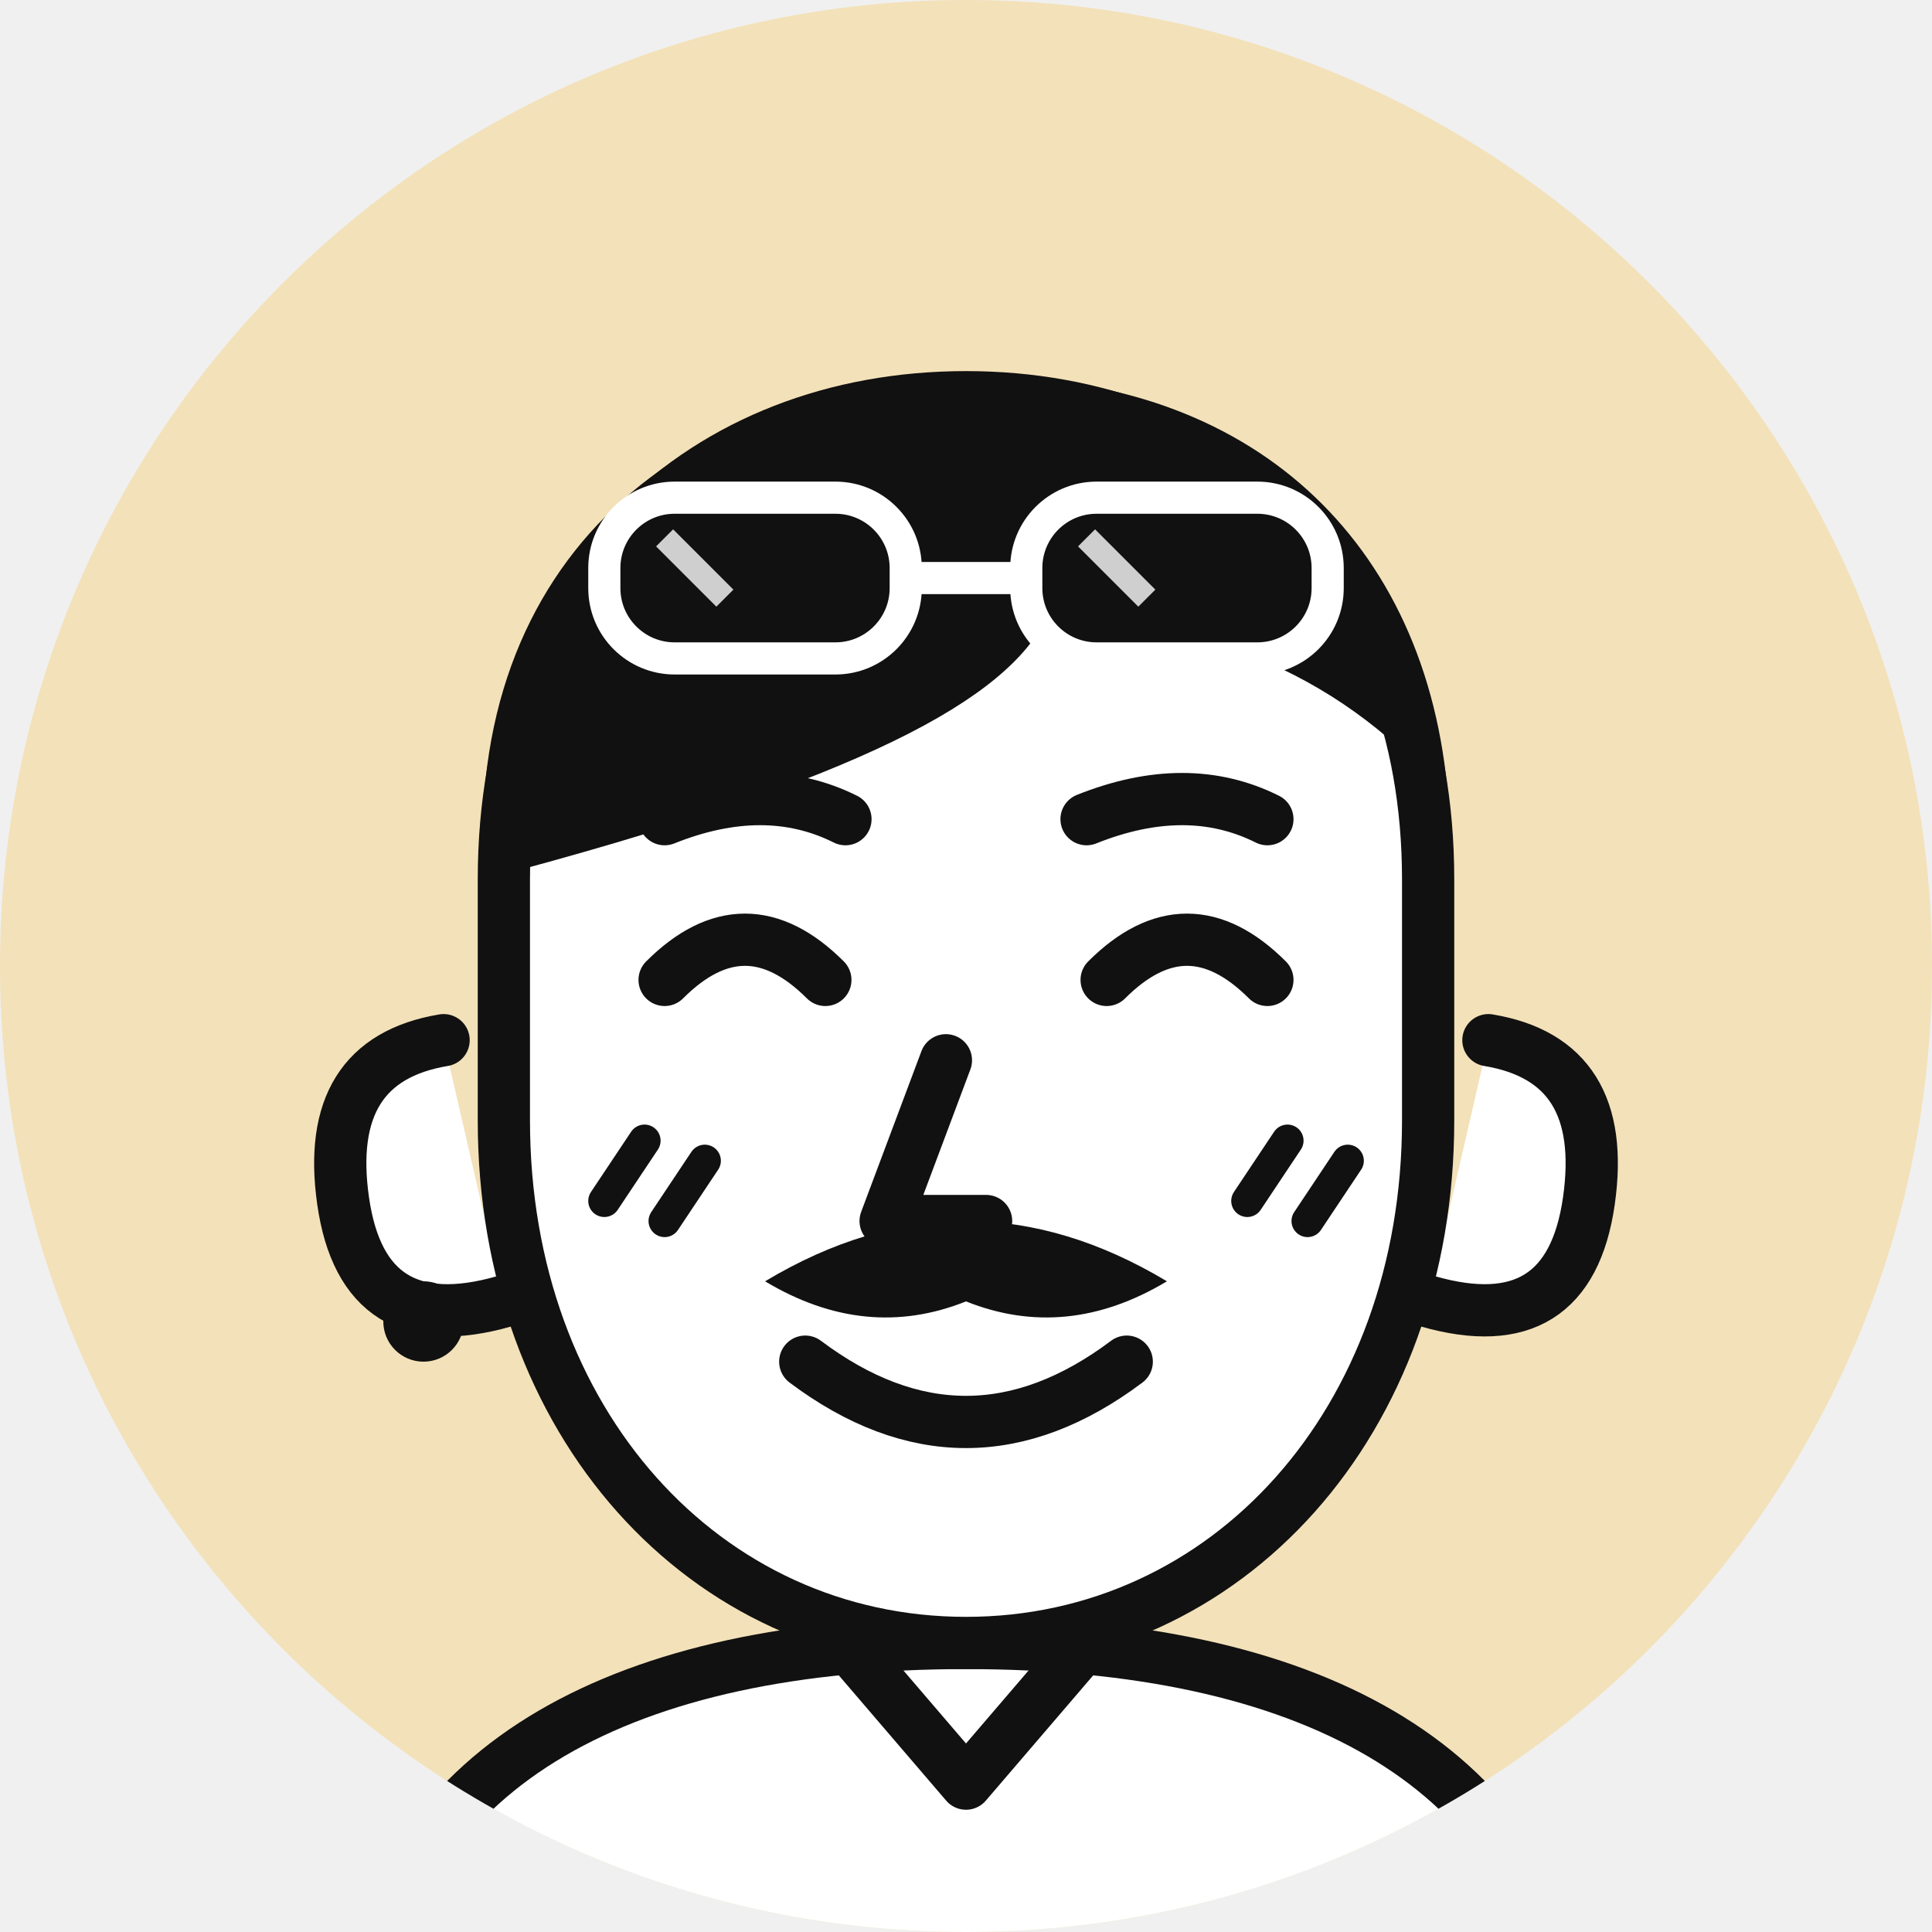
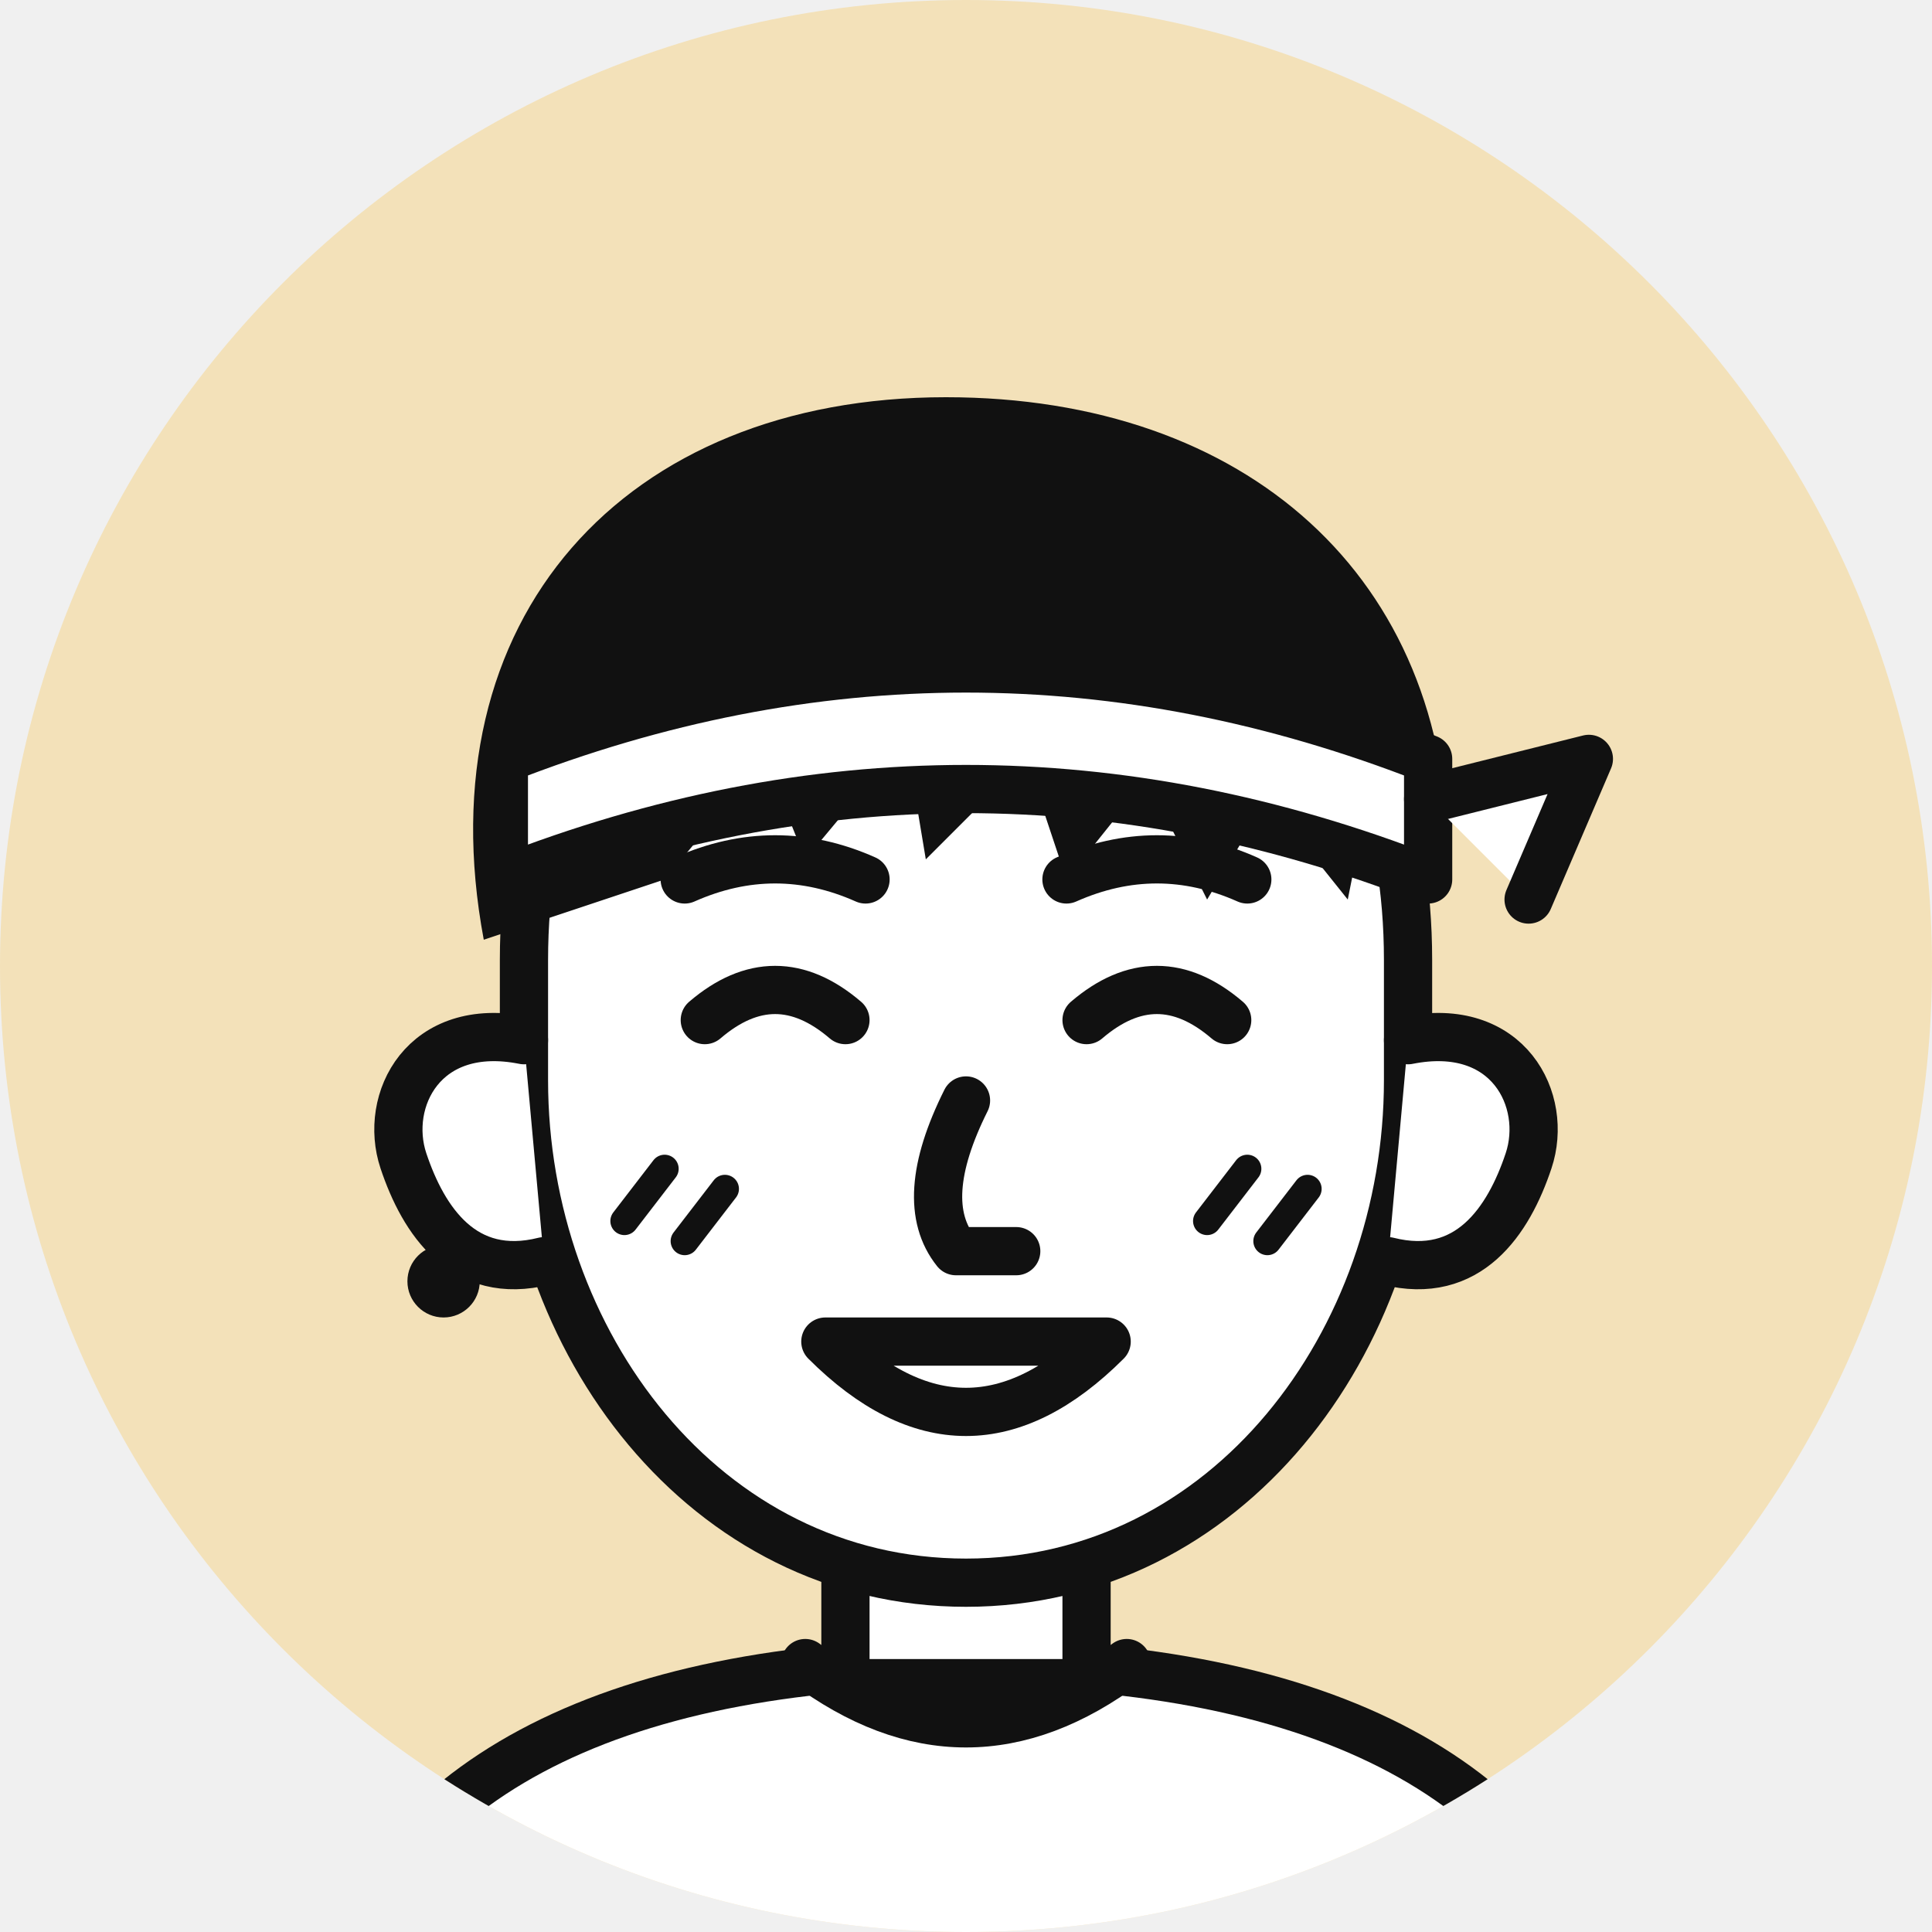
<svg xmlns="http://www.w3.org/2000/svg" viewBox="0 0 100 100">
  <defs>
    <clipPath id="c3">
      <circle cx="50" cy="50" r="50" />
    </clipPath>
  </defs>
  <g clip-path="url(#c3)">
    <rect width="100" height="100" fill="#F3E1B9" />
    <g transform="translate(50 58) scale(1.04) translate(-50 -56)">
-       <path d="M20 100c2-12 13-18 30-18s28 6 30 18" fill="#fff" stroke="#111" stroke-width="2.6" stroke-linecap="round" stroke-linejoin="round" />
-       <path d="M44 82l6 7 6-7" fill="none" stroke="#111" stroke-width="2.6" stroke-linecap="round" stroke-linejoin="round" />
-       <path d="M24 52q-6 1-5 8t8 5" fill="#fff" stroke="#111" stroke-width="2.6" stroke-linecap="round" stroke-linejoin="round" />
-       <path d="M76 52q6 1 5 8t-8 5" fill="#fff" stroke="#111" stroke-width="2.6" stroke-linecap="round" stroke-linejoin="round" />
-       <path d="M27 44c0-15 10-24 23-24s23 9 23 24v12c0 15-10 26-23 26s-23-11-23-26z" fill="#fff" stroke="#111" stroke-width="2.6" stroke-linecap="round" stroke-linejoin="round" />
-       <path d="M49 53l-3 8h5" fill="none" stroke="#111" stroke-width="2.6" stroke-linecap="round" stroke-linejoin="round" />
-       <path d="M35 49q4-4 8 0M57 49q4-4 8 0" fill="none" stroke="#111" stroke-width="2.6" stroke-linecap="round" stroke-linejoin="round" />
-       <path d="M42 68q8 6 16 0" fill="none" stroke="#111" stroke-width="2.6" stroke-linecap="round" stroke-linejoin="round" />
-       <path d="M35 41q5-2 9 0M56 41q5-2 9 0" fill="none" stroke="#111" stroke-width="2.6" stroke-linecap="round" stroke-linejoin="round" />
-       <path d="M32 60l2-3M35 61l2-3M64 60l2-3M67 61l2-3" stroke="#111" stroke-width="1.6" stroke-linecap="round" />
-       <path d="M26 44c-1-16 10-25 25-25 13 0 22 8 23 21-5-6-12-9-20-9-2 4-9 8-28 13z" fill="#111" />
-       <path d="M40 64q10-6 20 0q-5 3-10 1q-5 2-10-1z" fill="#111" />
-       <rect x="32" y="25" width="15" height="8" rx="3.5" fill="#111" stroke="#fff" stroke-width="1.6" />
-       <rect x="53" y="25" width="15" height="8" rx="3.5" fill="#111" stroke="#fff" stroke-width="1.6" />
-       <path d="M47 29h6" stroke="#fff" stroke-width="1.6" />
-       <path d="M35 27l3 3M56 27l3 3" stroke="#fff" stroke-width="1.2" opacity=".8" />
-       <circle cx="23" cy="66" r="2" fill="#111" />
+       <path d="M18 100c3-11 14-17 32-17s29 6 32 17" fill="#fff" stroke="#111" stroke-width="2.4" stroke-linecap="round" stroke-linejoin="round" />
+       <path d="M42 83q8 6 16 0" fill="none" stroke="#111" stroke-width="2.4" stroke-linecap="round" stroke-linejoin="round" />
+       <path d="M44 76v8h12v-8" fill="#fff" stroke="#111" stroke-width="2.4" stroke-linecap="round" stroke-linejoin="round" />
+       <path d="M28 48c0-14 9-24 22-24s22 10 22 24v6c0 13-9 25-22 25s-22-12-22-25z" fill="#fff" stroke="#111" stroke-width="2.4" stroke-linecap="round" stroke-linejoin="round" />
+       <path d="M28 52c-5-1-7 3-6 6s3 6 7 5M72 52c5-1 7 3 6 6s-3 6-7 5" fill="#fff" stroke="#111" stroke-width="2.4" stroke-linecap="round" stroke-linejoin="round" />
+       <path d="M37 51q3.5-3 7 0M56 51q3.5-3 7 0" fill="none" stroke="#111" stroke-width="2.4" stroke-linecap="round" stroke-linejoin="round" />
+       <path d="M36 44q4.5-2 9 0M55 44q4.5-2 9 0" fill="none" stroke="#111" stroke-width="2.4" stroke-linecap="round" stroke-linejoin="round" />
+       <path d="M50 55q-2.5 5-.5 7.5h3" fill="none" stroke="#111" stroke-width="2.4" stroke-linecap="round" stroke-linejoin="round" />
+       <path d="M43 67q7 7 14 0z" fill="#fff" stroke="#111" stroke-width="2.4" stroke-linecap="round" stroke-linejoin="round" />
+       <path d="M33 61l2-2.6M36 62l2-2.6M62 61l2-2.6M65 62l2-2.6" stroke="#111" stroke-width="1.4" stroke-linecap="round" />
+       <path d="M26 47c-3-16 7-27 23-27 15 0 25 9 25 23l-4-3-1 5-4-5-3 5-3-6-4 5-2-6-5 5-1-6-5 6-2-5-5 6z" fill="#111" />
+       <path d="M27 38q23-9 46 0v6q-23-9-46 0z" fill="#fff" stroke="#111" stroke-width="2.4" stroke-linecap="round" stroke-linejoin="round" />
+       <path d="M73 40l8-2-3 7" fill="#fff" stroke="#111" stroke-width="2.4" stroke-linecap="round" stroke-linejoin="round" />
+       <circle cx="24" cy="64" r="1.8" fill="#111" />
    </g>
  </g>
</svg>
